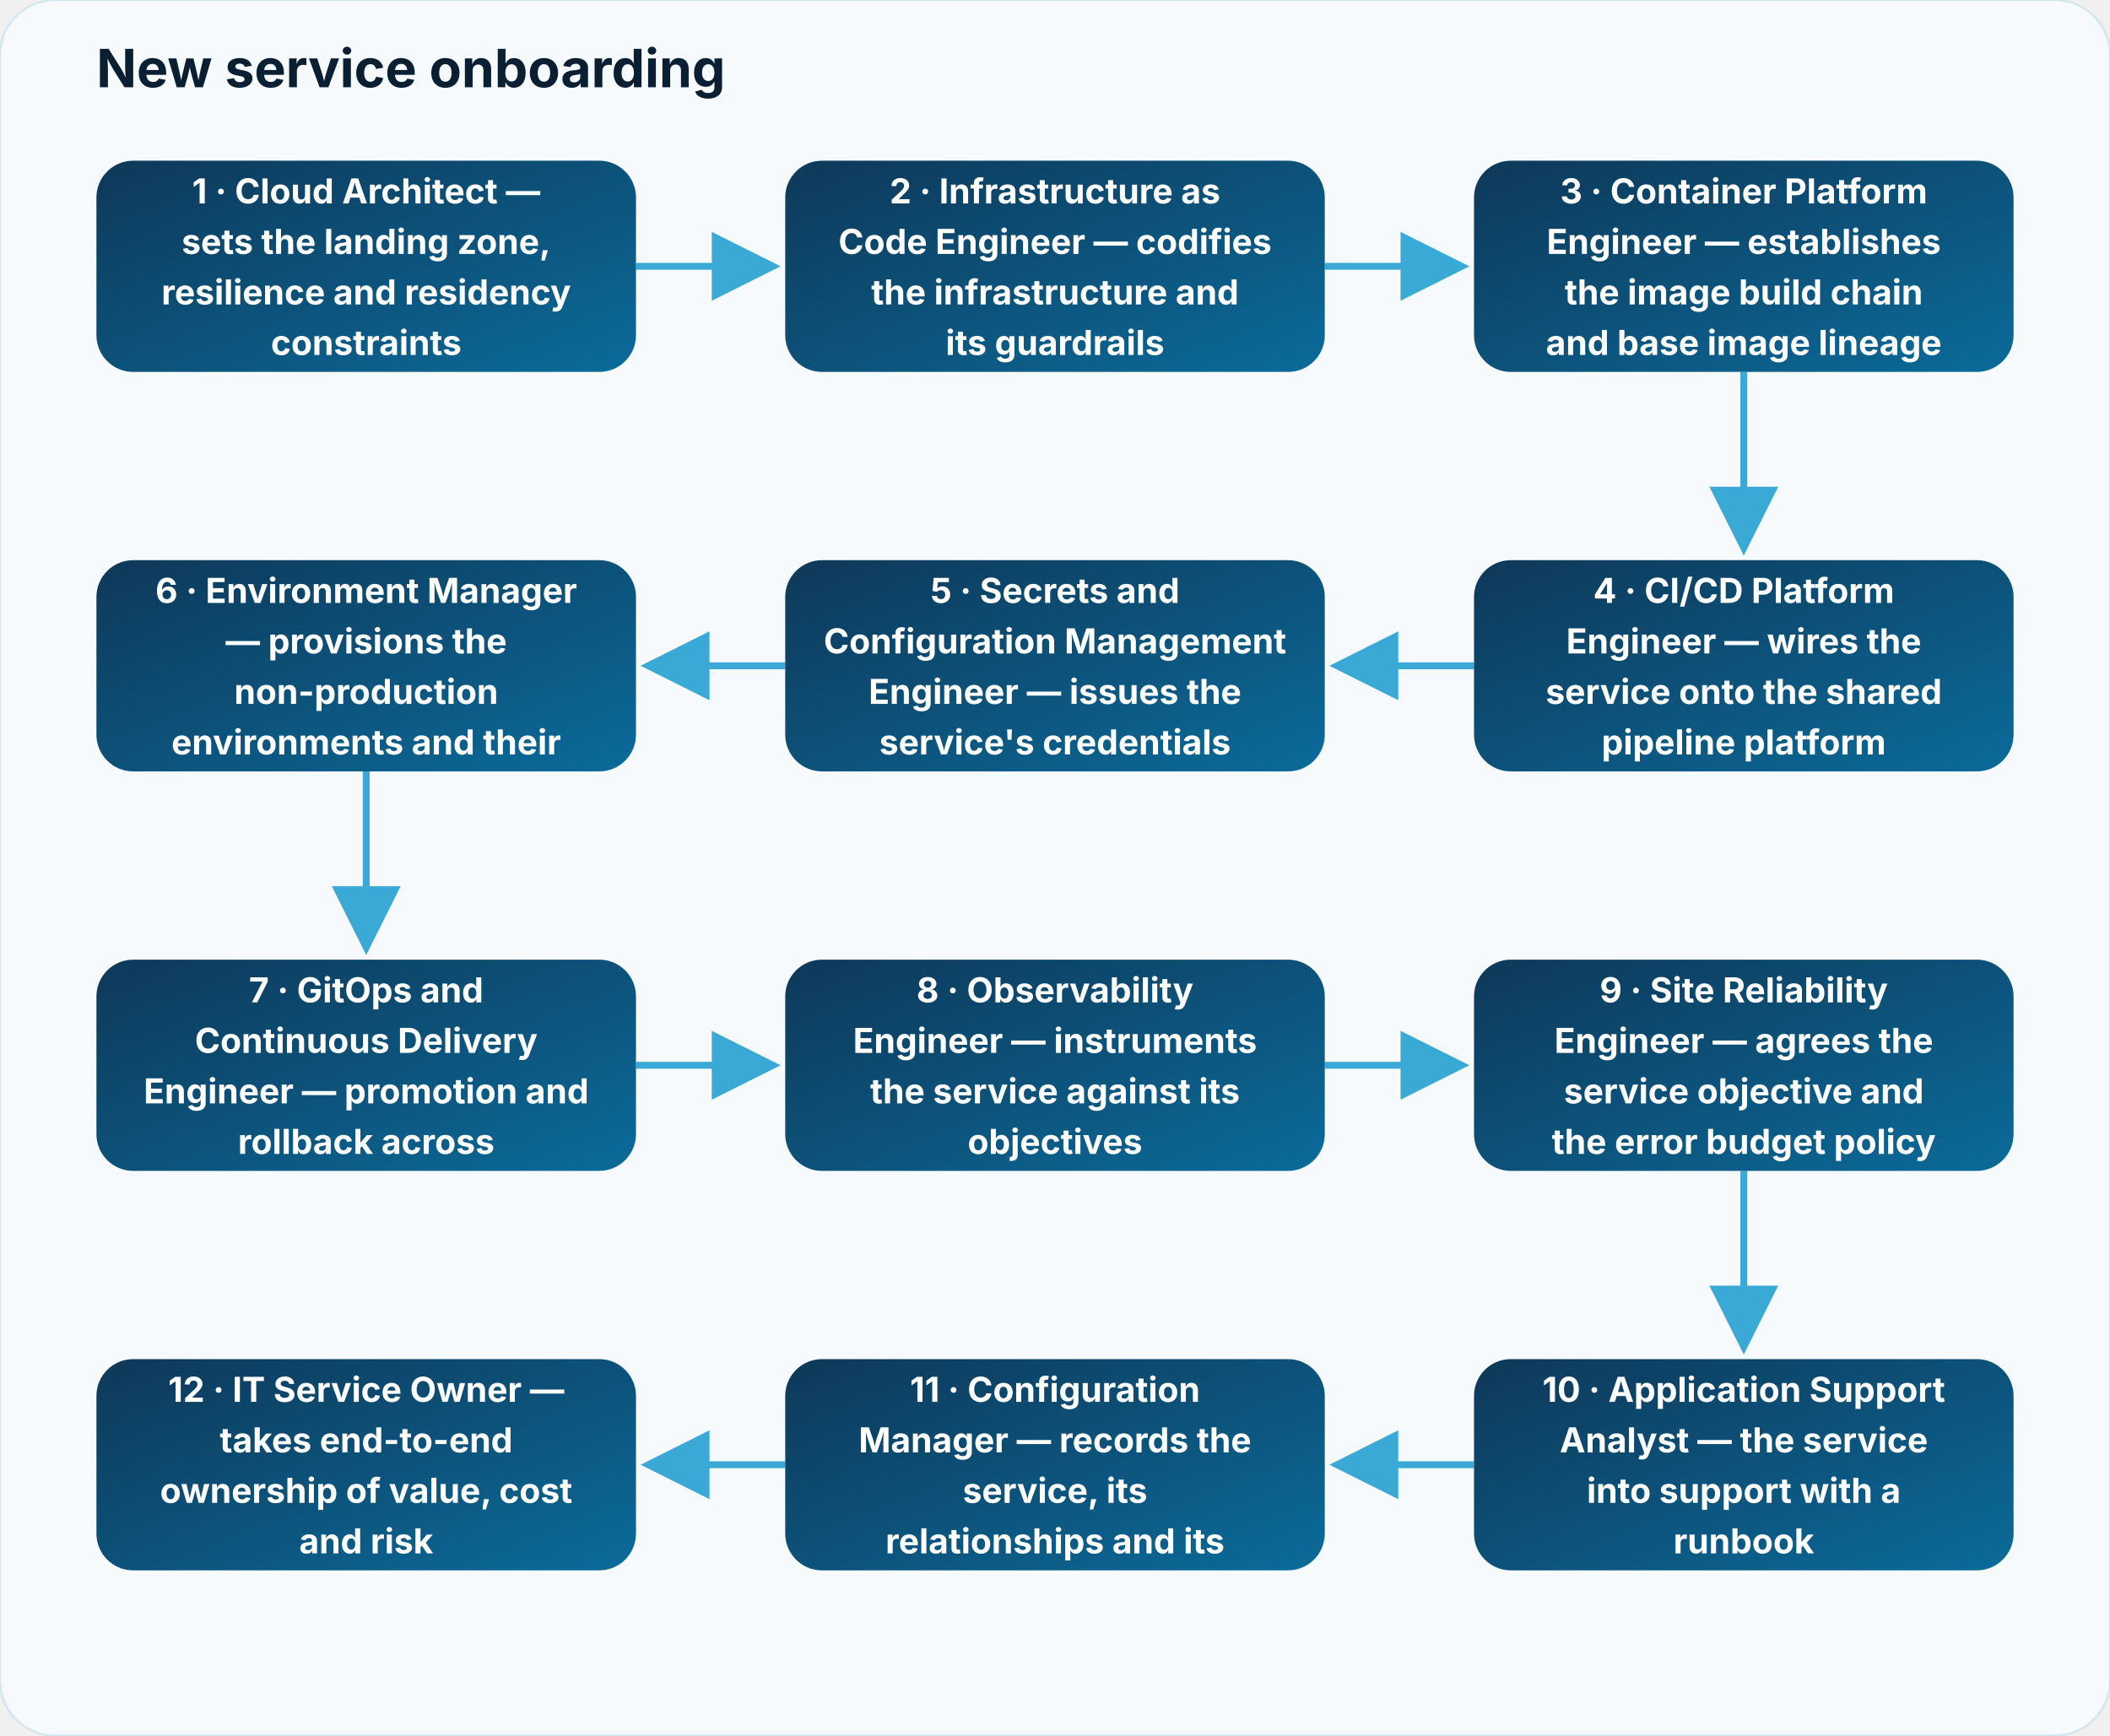
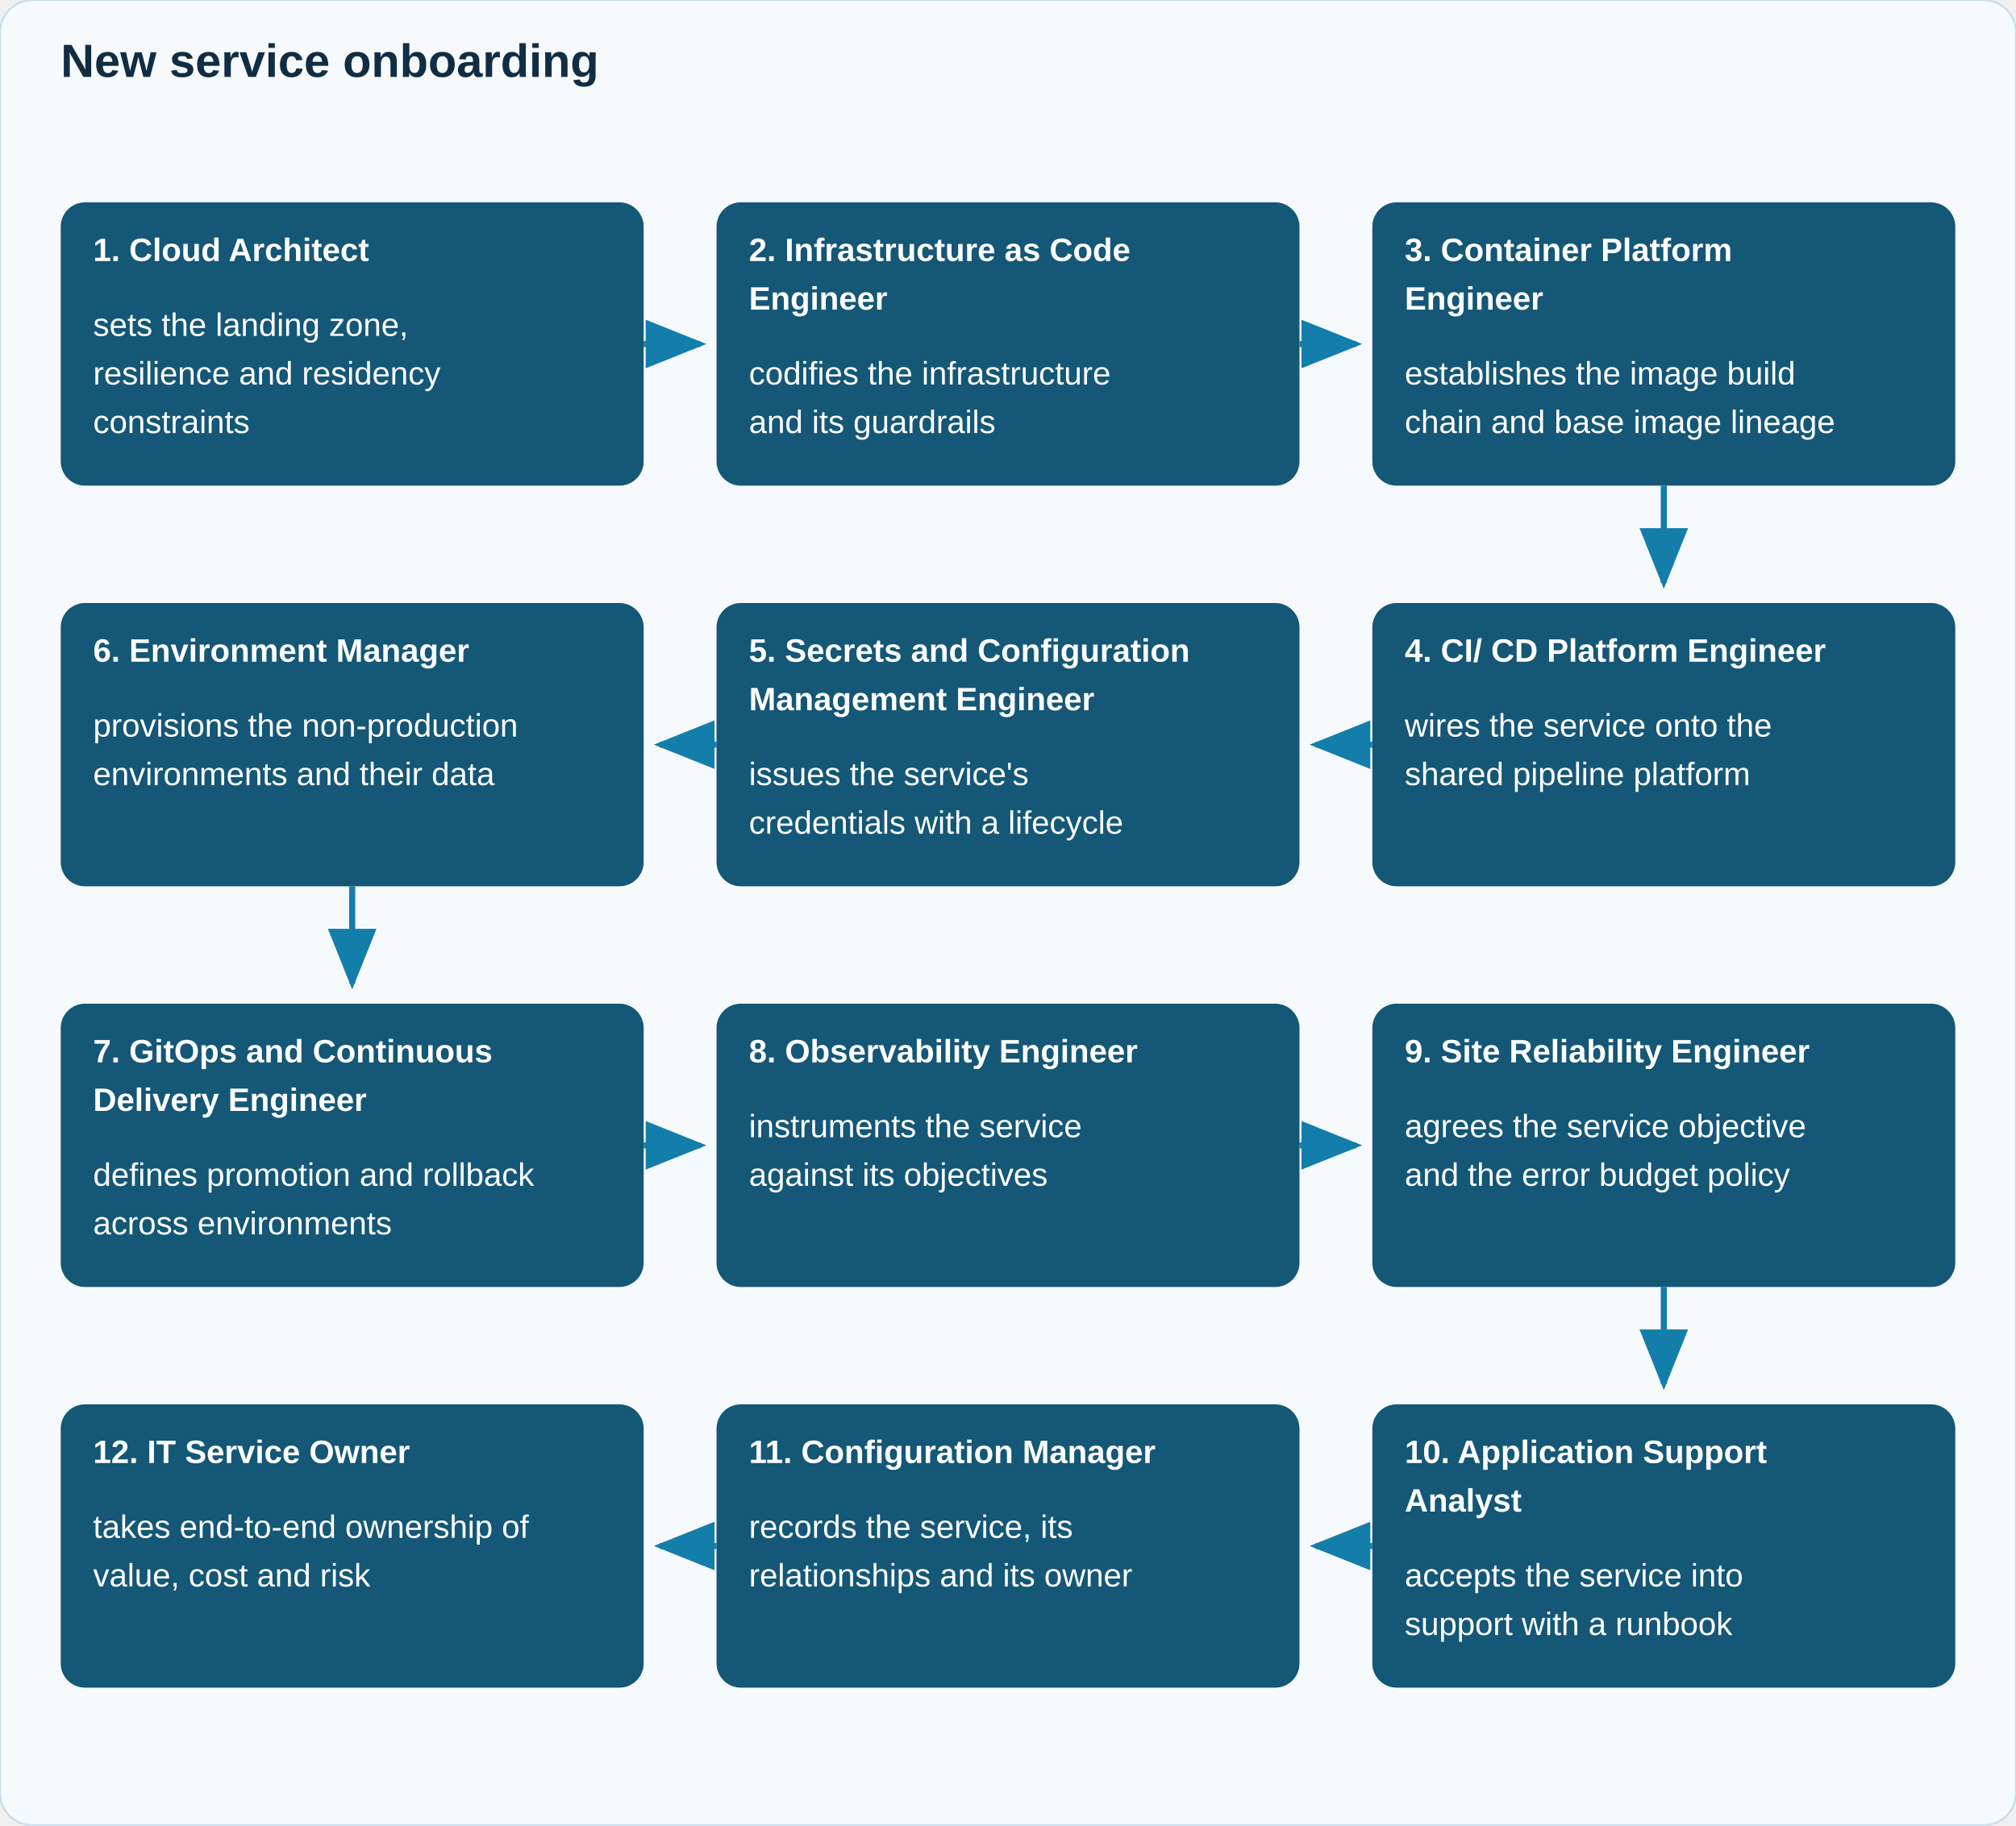
- <svg xmlns="http://www.w3.org/2000/svg" viewBox="0 0 919 756" role="img" aria-labelledby="t d">
+ <svg xmlns="http://www.w3.org/2000/svg" class="ai-inline-diagram-svg" viewBox="0 0 996 902" role="img" aria-labelledby="workflow-new-service-onboarding-title workflow-new-service-onboarding-description">
  <defs>
-     <linearGradient id="g" x1="0" y1="0" x2="1" y2="1">
-       <stop offset="0" stop-color="#0e3859" />
-       <stop offset="1" stop-color="#0b6b9a" />
-     </linearGradient>
-     <marker id="a" markerWidth="10" markerHeight="10" refX="8" refY="5" orient="auto">
-       <path d="M0,0 L10,5 L0,10 z" fill="#3ba9d6" />
+     <marker id="workflow-new-service-onboarding-arrow" markerWidth="10" markerHeight="8" refX="9" refY="4" orient="auto">
+       <path d="M0,0 L10,4 L0,8 z" fill="#147eaa" />
    </marker>
  </defs>
-   <rect width="100%" height="100%" rx="24" fill="#f6fafc" stroke="#d6e6ee" />
-   <text x="42" y="38" font-family="Inter,Arial,sans-serif" font-size="23" font-weight="700" fill="#0b1f33">New service onboarding</text>
-   <path d="M 277 116.0 L 334 116.0" fill="none" stroke="#3ba9d6" stroke-width="3" marker-end="url(#a)" />
-   <path d="M 577 116.0 L 634 116.0" fill="none" stroke="#3ba9d6" stroke-width="3" marker-end="url(#a)" />
-   <path d="M 759.5 162 L 759.5 192 L 759.5 192 L 759.5 236" fill="none" stroke="#3ba9d6" stroke-width="3" marker-end="url(#a)" />
-   <path d="M 642 290.0 L 585 290.0" fill="none" stroke="#3ba9d6" stroke-width="3" marker-end="url(#a)" />
-   <path d="M 342 290.0 L 285 290.0" fill="none" stroke="#3ba9d6" stroke-width="3" marker-end="url(#a)" />
-   <path d="M 159.5 336 L 159.5 366 L 159.5 366 L 159.5 410" fill="none" stroke="#3ba9d6" stroke-width="3" marker-end="url(#a)" />
-   <path d="M 277 464.0 L 334 464.0" fill="none" stroke="#3ba9d6" stroke-width="3" marker-end="url(#a)" />
-   <path d="M 577 464.0 L 634 464.0" fill="none" stroke="#3ba9d6" stroke-width="3" marker-end="url(#a)" />
-   <path d="M 759.5 510 L 759.5 540 L 759.5 540 L 759.5 584" fill="none" stroke="#3ba9d6" stroke-width="3" marker-end="url(#a)" />
-   <path d="M 642 638.0 L 585 638.0" fill="none" stroke="#3ba9d6" stroke-width="3" marker-end="url(#a)" />
-   <path d="M 342 638.0 L 285 638.0" fill="none" stroke="#3ba9d6" stroke-width="3" marker-end="url(#a)" />
-   <rect x="42" y="70" width="235" height="92" rx="16" fill="url(#g)" />
-   <text x="159.5" y="83.0" text-anchor="middle" dominant-baseline="middle" font-family="Inter,Arial,sans-serif" font-size="15" font-weight="650" fill="#fff">1 · Cloud Architect —</text>
-   <text x="159.5" y="105.0" text-anchor="middle" dominant-baseline="middle" font-family="Inter,Arial,sans-serif" font-size="15" font-weight="650" fill="#fff">sets the landing zone,</text>
-   <text x="159.5" y="127.0" text-anchor="middle" dominant-baseline="middle" font-family="Inter,Arial,sans-serif" font-size="15" font-weight="650" fill="#fff">resilience and residency</text>
-   <text x="159.5" y="149.0" text-anchor="middle" dominant-baseline="middle" font-family="Inter,Arial,sans-serif" font-size="15" font-weight="650" fill="#fff">constraints</text>
-   <rect x="342" y="70" width="235" height="92" rx="16" fill="url(#g)" />
-   <text x="459.5" y="83.0" text-anchor="middle" dominant-baseline="middle" font-family="Inter,Arial,sans-serif" font-size="15" font-weight="650" fill="#fff">2 · Infrastructure as</text>
-   <text x="459.5" y="105.0" text-anchor="middle" dominant-baseline="middle" font-family="Inter,Arial,sans-serif" font-size="15" font-weight="650" fill="#fff">Code Engineer — codifies</text>
-   <text x="459.5" y="127.0" text-anchor="middle" dominant-baseline="middle" font-family="Inter,Arial,sans-serif" font-size="15" font-weight="650" fill="#fff">the infrastructure and</text>
-   <text x="459.5" y="149.0" text-anchor="middle" dominant-baseline="middle" font-family="Inter,Arial,sans-serif" font-size="15" font-weight="650" fill="#fff">its guardrails</text>
-   <rect x="642" y="70" width="235" height="92" rx="16" fill="url(#g)" />
-   <text x="759.5" y="83.0" text-anchor="middle" dominant-baseline="middle" font-family="Inter,Arial,sans-serif" font-size="15" font-weight="650" fill="#fff">3 · Container Platform</text>
-   <text x="759.5" y="105.0" text-anchor="middle" dominant-baseline="middle" font-family="Inter,Arial,sans-serif" font-size="15" font-weight="650" fill="#fff">Engineer — establishes</text>
-   <text x="759.5" y="127.0" text-anchor="middle" dominant-baseline="middle" font-family="Inter,Arial,sans-serif" font-size="15" font-weight="650" fill="#fff">the image build chain</text>
-   <text x="759.5" y="149.0" text-anchor="middle" dominant-baseline="middle" font-family="Inter,Arial,sans-serif" font-size="15" font-weight="650" fill="#fff">and base image lineage</text>
-   <rect x="642" y="244" width="235" height="92" rx="16" fill="url(#g)" />
-   <text x="759.5" y="257.0" text-anchor="middle" dominant-baseline="middle" font-family="Inter,Arial,sans-serif" font-size="15" font-weight="650" fill="#fff">4 · CI/CD Platform</text>
-   <text x="759.5" y="279.0" text-anchor="middle" dominant-baseline="middle" font-family="Inter,Arial,sans-serif" font-size="15" font-weight="650" fill="#fff">Engineer — wires the</text>
-   <text x="759.5" y="301.0" text-anchor="middle" dominant-baseline="middle" font-family="Inter,Arial,sans-serif" font-size="15" font-weight="650" fill="#fff">service onto the shared</text>
-   <text x="759.5" y="323.0" text-anchor="middle" dominant-baseline="middle" font-family="Inter,Arial,sans-serif" font-size="15" font-weight="650" fill="#fff">pipeline platform</text>
-   <rect x="342" y="244" width="235" height="92" rx="16" fill="url(#g)" />
-   <text x="459.5" y="257.0" text-anchor="middle" dominant-baseline="middle" font-family="Inter,Arial,sans-serif" font-size="15" font-weight="650" fill="#fff">5 · Secrets and</text>
-   <text x="459.5" y="279.0" text-anchor="middle" dominant-baseline="middle" font-family="Inter,Arial,sans-serif" font-size="15" font-weight="650" fill="#fff">Configuration Management</text>
-   <text x="459.5" y="301.0" text-anchor="middle" dominant-baseline="middle" font-family="Inter,Arial,sans-serif" font-size="15" font-weight="650" fill="#fff">Engineer — issues the</text>
-   <text x="459.5" y="323.0" text-anchor="middle" dominant-baseline="middle" font-family="Inter,Arial,sans-serif" font-size="15" font-weight="650" fill="#fff">service's credentials</text>
-   <rect x="42" y="244" width="235" height="92" rx="16" fill="url(#g)" />
-   <text x="159.5" y="257.0" text-anchor="middle" dominant-baseline="middle" font-family="Inter,Arial,sans-serif" font-size="15" font-weight="650" fill="#fff">6 · Environment Manager</text>
-   <text x="159.5" y="279.0" text-anchor="middle" dominant-baseline="middle" font-family="Inter,Arial,sans-serif" font-size="15" font-weight="650" fill="#fff">— provisions the</text>
-   <text x="159.5" y="301.0" text-anchor="middle" dominant-baseline="middle" font-family="Inter,Arial,sans-serif" font-size="15" font-weight="650" fill="#fff">non-production</text>
-   <text x="159.5" y="323.0" text-anchor="middle" dominant-baseline="middle" font-family="Inter,Arial,sans-serif" font-size="15" font-weight="650" fill="#fff">environments and their</text>
-   <rect x="42" y="418" width="235" height="92" rx="16" fill="url(#g)" />
-   <text x="159.5" y="431.0" text-anchor="middle" dominant-baseline="middle" font-family="Inter,Arial,sans-serif" font-size="15" font-weight="650" fill="#fff">7 · GitOps and</text>
-   <text x="159.5" y="453.0" text-anchor="middle" dominant-baseline="middle" font-family="Inter,Arial,sans-serif" font-size="15" font-weight="650" fill="#fff">Continuous Delivery</text>
-   <text x="159.5" y="475.0" text-anchor="middle" dominant-baseline="middle" font-family="Inter,Arial,sans-serif" font-size="15" font-weight="650" fill="#fff">Engineer — promotion and</text>
-   <text x="159.5" y="497.0" text-anchor="middle" dominant-baseline="middle" font-family="Inter,Arial,sans-serif" font-size="15" font-weight="650" fill="#fff">rollback across</text>
-   <rect x="342" y="418" width="235" height="92" rx="16" fill="url(#g)" />
-   <text x="459.5" y="431.0" text-anchor="middle" dominant-baseline="middle" font-family="Inter,Arial,sans-serif" font-size="15" font-weight="650" fill="#fff">8 · Observability</text>
-   <text x="459.5" y="453.0" text-anchor="middle" dominant-baseline="middle" font-family="Inter,Arial,sans-serif" font-size="15" font-weight="650" fill="#fff">Engineer — instruments</text>
-   <text x="459.5" y="475.0" text-anchor="middle" dominant-baseline="middle" font-family="Inter,Arial,sans-serif" font-size="15" font-weight="650" fill="#fff">the service against its</text>
-   <text x="459.5" y="497.0" text-anchor="middle" dominant-baseline="middle" font-family="Inter,Arial,sans-serif" font-size="15" font-weight="650" fill="#fff">objectives</text>
-   <rect x="642" y="418" width="235" height="92" rx="16" fill="url(#g)" />
-   <text x="759.5" y="431.0" text-anchor="middle" dominant-baseline="middle" font-family="Inter,Arial,sans-serif" font-size="15" font-weight="650" fill="#fff">9 · Site Reliability</text>
-   <text x="759.5" y="453.0" text-anchor="middle" dominant-baseline="middle" font-family="Inter,Arial,sans-serif" font-size="15" font-weight="650" fill="#fff">Engineer — agrees the</text>
-   <text x="759.5" y="475.0" text-anchor="middle" dominant-baseline="middle" font-family="Inter,Arial,sans-serif" font-size="15" font-weight="650" fill="#fff">service objective and</text>
-   <text x="759.5" y="497.0" text-anchor="middle" dominant-baseline="middle" font-family="Inter,Arial,sans-serif" font-size="15" font-weight="650" fill="#fff">the error budget policy</text>
-   <rect x="642" y="592" width="235" height="92" rx="16" fill="url(#g)" />
-   <text x="759.5" y="605.0" text-anchor="middle" dominant-baseline="middle" font-family="Inter,Arial,sans-serif" font-size="15" font-weight="650" fill="#fff">10 · Application Support</text>
-   <text x="759.5" y="627.0" text-anchor="middle" dominant-baseline="middle" font-family="Inter,Arial,sans-serif" font-size="15" font-weight="650" fill="#fff">Analyst — the service</text>
-   <text x="759.5" y="649.0" text-anchor="middle" dominant-baseline="middle" font-family="Inter,Arial,sans-serif" font-size="15" font-weight="650" fill="#fff">into support with a</text>
-   <text x="759.5" y="671.0" text-anchor="middle" dominant-baseline="middle" font-family="Inter,Arial,sans-serif" font-size="15" font-weight="650" fill="#fff">runbook</text>
-   <rect x="342" y="592" width="235" height="92" rx="16" fill="url(#g)" />
-   <text x="459.5" y="605.0" text-anchor="middle" dominant-baseline="middle" font-family="Inter,Arial,sans-serif" font-size="15" font-weight="650" fill="#fff">11 · Configuration</text>
-   <text x="459.5" y="627.0" text-anchor="middle" dominant-baseline="middle" font-family="Inter,Arial,sans-serif" font-size="15" font-weight="650" fill="#fff">Manager — records the</text>
-   <text x="459.5" y="649.0" text-anchor="middle" dominant-baseline="middle" font-family="Inter,Arial,sans-serif" font-size="15" font-weight="650" fill="#fff">service, its</text>
-   <text x="459.5" y="671.0" text-anchor="middle" dominant-baseline="middle" font-family="Inter,Arial,sans-serif" font-size="15" font-weight="650" fill="#fff">relationships and its</text>
-   <rect x="42" y="592" width="235" height="92" rx="16" fill="url(#g)" />
-   <text x="159.5" y="605.0" text-anchor="middle" dominant-baseline="middle" font-family="Inter,Arial,sans-serif" font-size="15" font-weight="650" fill="#fff">12 · IT Service Owner —</text>
-   <text x="159.5" y="627.0" text-anchor="middle" dominant-baseline="middle" font-family="Inter,Arial,sans-serif" font-size="15" font-weight="650" fill="#fff">takes end-to-end</text>
-   <text x="159.5" y="649.0" text-anchor="middle" dominant-baseline="middle" font-family="Inter,Arial,sans-serif" font-size="15" font-weight="650" fill="#fff">ownership of value, cost</text>
-   <text x="159.5" y="671.0" text-anchor="middle" dominant-baseline="middle" font-family="Inter,Arial,sans-serif" font-size="15" font-weight="650" fill="#fff">and risk</text>
+   <rect width="100%" height="100%" rx="16" fill="#f6fafc" stroke="#cbdde8" />
+   <text x="30" y="38" font-family="Arial,Helvetica,sans-serif" font-size="23" fill="#102d43" font-weight="700" text-anchor="start">New service onboarding</text>
+   <path d="M318,170 L346,170" fill="none" stroke="#147eaa" stroke-width="3" marker-end="url(#workflow-new-service-onboarding-arrow)" />
+   <path d="M642,170 L670,170" fill="none" stroke="#147eaa" stroke-width="3" marker-end="url(#workflow-new-service-onboarding-arrow)" />
+   <path d="M822,240 L822,288" fill="none" stroke="#147eaa" stroke-width="3" marker-end="url(#workflow-new-service-onboarding-arrow)" />
+   <path d="M678,368 L650,368" fill="none" stroke="#147eaa" stroke-width="3" marker-end="url(#workflow-new-service-onboarding-arrow)" />
+   <path d="M354,368 L326,368" fill="none" stroke="#147eaa" stroke-width="3" marker-end="url(#workflow-new-service-onboarding-arrow)" />
+   <path d="M174,438 L174,486" fill="none" stroke="#147eaa" stroke-width="3" marker-end="url(#workflow-new-service-onboarding-arrow)" />
+   <path d="M318,566 L346,566" fill="none" stroke="#147eaa" stroke-width="3" marker-end="url(#workflow-new-service-onboarding-arrow)" />
+   <path d="M642,566 L670,566" fill="none" stroke="#147eaa" stroke-width="3" marker-end="url(#workflow-new-service-onboarding-arrow)" />
+   <path d="M822,636 L822,684" fill="none" stroke="#147eaa" stroke-width="3" marker-end="url(#workflow-new-service-onboarding-arrow)" />
+   <path d="M678,764 L650,764" fill="none" stroke="#147eaa" stroke-width="3" marker-end="url(#workflow-new-service-onboarding-arrow)" />
+   <path d="M354,764 L326,764" fill="none" stroke="#147eaa" stroke-width="3" marker-end="url(#workflow-new-service-onboarding-arrow)" />
+   <g data-step="1">
+     <rect x="30" y="100" width="288" height="140" rx="12" fill="#145776" />
+     <text x="46" y="129" font-family="Arial,Helvetica,sans-serif" font-size="16" fill="#ffffff" font-weight="700" text-anchor="start">1. Cloud Architect</text>
+     <text x="46" y="166" font-family="Arial,Helvetica,sans-serif" font-size="16" fill="#ffffff" font-weight="400" text-anchor="start">sets the landing zone,</text>
+     <text x="46" y="190" font-family="Arial,Helvetica,sans-serif" font-size="16" fill="#ffffff" font-weight="400" text-anchor="start">resilience and residency</text>
+     <text x="46" y="214" font-family="Arial,Helvetica,sans-serif" font-size="16" fill="#ffffff" font-weight="400" text-anchor="start">constraints</text>
+   </g>
+   <g data-step="2">
+     <rect x="354" y="100" width="288" height="140" rx="12" fill="#145776" />
+     <text x="370" y="129" font-family="Arial,Helvetica,sans-serif" font-size="16" fill="#ffffff" font-weight="700" text-anchor="start">2. Infrastructure as Code</text>
+     <text x="370" y="153" font-family="Arial,Helvetica,sans-serif" font-size="16" fill="#ffffff" font-weight="700" text-anchor="start">Engineer</text>
+     <text x="370" y="190" font-family="Arial,Helvetica,sans-serif" font-size="16" fill="#ffffff" font-weight="400" text-anchor="start">codifies the infrastructure</text>
+     <text x="370" y="214" font-family="Arial,Helvetica,sans-serif" font-size="16" fill="#ffffff" font-weight="400" text-anchor="start">and its guardrails</text>
+   </g>
+   <g data-step="3">
+     <rect x="678" y="100" width="288" height="140" rx="12" fill="#145776" />
+     <text x="694" y="129" font-family="Arial,Helvetica,sans-serif" font-size="16" fill="#ffffff" font-weight="700" text-anchor="start">3. Container Platform</text>
+     <text x="694" y="153" font-family="Arial,Helvetica,sans-serif" font-size="16" fill="#ffffff" font-weight="700" text-anchor="start">Engineer</text>
+     <text x="694" y="190" font-family="Arial,Helvetica,sans-serif" font-size="16" fill="#ffffff" font-weight="400" text-anchor="start">establishes the image build</text>
+     <text x="694" y="214" font-family="Arial,Helvetica,sans-serif" font-size="16" fill="#ffffff" font-weight="400" text-anchor="start">chain and base image lineage</text>
+   </g>
+   <g data-step="4">
+     <rect x="678" y="298" width="288" height="140" rx="12" fill="#145776" />
+     <text x="694" y="327" font-family="Arial,Helvetica,sans-serif" font-size="16" fill="#ffffff" font-weight="700" text-anchor="start">4. CI/ CD Platform Engineer</text>
+     <text x="694" y="364" font-family="Arial,Helvetica,sans-serif" font-size="16" fill="#ffffff" font-weight="400" text-anchor="start">wires the service onto the</text>
+     <text x="694" y="388" font-family="Arial,Helvetica,sans-serif" font-size="16" fill="#ffffff" font-weight="400" text-anchor="start">shared pipeline platform</text>
+   </g>
+   <g data-step="5">
+     <rect x="354" y="298" width="288" height="140" rx="12" fill="#145776" />
+     <text x="370" y="327" font-family="Arial,Helvetica,sans-serif" font-size="16" fill="#ffffff" font-weight="700" text-anchor="start">5. Secrets and Configuration</text>
+     <text x="370" y="351" font-family="Arial,Helvetica,sans-serif" font-size="16" fill="#ffffff" font-weight="700" text-anchor="start">Management Engineer</text>
+     <text x="370" y="388" font-family="Arial,Helvetica,sans-serif" font-size="16" fill="#ffffff" font-weight="400" text-anchor="start">issues the service's</text>
+     <text x="370" y="412" font-family="Arial,Helvetica,sans-serif" font-size="16" fill="#ffffff" font-weight="400" text-anchor="start">credentials with a lifecycle</text>
+   </g>
+   <g data-step="6">
+     <rect x="30" y="298" width="288" height="140" rx="12" fill="#145776" />
+     <text x="46" y="327" font-family="Arial,Helvetica,sans-serif" font-size="16" fill="#ffffff" font-weight="700" text-anchor="start">6. Environment Manager</text>
+     <text x="46" y="364" font-family="Arial,Helvetica,sans-serif" font-size="16" fill="#ffffff" font-weight="400" text-anchor="start">provisions the non-production</text>
+     <text x="46" y="388" font-family="Arial,Helvetica,sans-serif" font-size="16" fill="#ffffff" font-weight="400" text-anchor="start">environments and their data</text>
+   </g>
+   <g data-step="7">
+     <rect x="30" y="496" width="288" height="140" rx="12" fill="#145776" />
+     <text x="46" y="525" font-family="Arial,Helvetica,sans-serif" font-size="16" fill="#ffffff" font-weight="700" text-anchor="start">7. GitOps and Continuous</text>
+     <text x="46" y="549" font-family="Arial,Helvetica,sans-serif" font-size="16" fill="#ffffff" font-weight="700" text-anchor="start">Delivery Engineer</text>
+     <text x="46" y="586" font-family="Arial,Helvetica,sans-serif" font-size="16" fill="#ffffff" font-weight="400" text-anchor="start">defines promotion and rollback</text>
+     <text x="46" y="610" font-family="Arial,Helvetica,sans-serif" font-size="16" fill="#ffffff" font-weight="400" text-anchor="start">across environments</text>
+   </g>
+   <g data-step="8">
+     <rect x="354" y="496" width="288" height="140" rx="12" fill="#145776" />
+     <text x="370" y="525" font-family="Arial,Helvetica,sans-serif" font-size="16" fill="#ffffff" font-weight="700" text-anchor="start">8. Observability Engineer</text>
+     <text x="370" y="562" font-family="Arial,Helvetica,sans-serif" font-size="16" fill="#ffffff" font-weight="400" text-anchor="start">instruments the service</text>
+     <text x="370" y="586" font-family="Arial,Helvetica,sans-serif" font-size="16" fill="#ffffff" font-weight="400" text-anchor="start">against its objectives</text>
+   </g>
+   <g data-step="9">
+     <rect x="678" y="496" width="288" height="140" rx="12" fill="#145776" />
+     <text x="694" y="525" font-family="Arial,Helvetica,sans-serif" font-size="16" fill="#ffffff" font-weight="700" text-anchor="start">9. Site Reliability Engineer</text>
+     <text x="694" y="562" font-family="Arial,Helvetica,sans-serif" font-size="16" fill="#ffffff" font-weight="400" text-anchor="start">agrees the service objective</text>
+     <text x="694" y="586" font-family="Arial,Helvetica,sans-serif" font-size="16" fill="#ffffff" font-weight="400" text-anchor="start">and the error budget policy</text>
+   </g>
+   <g data-step="10">
+     <rect x="678" y="694" width="288" height="140" rx="12" fill="#145776" />
+     <text x="694" y="723" font-family="Arial,Helvetica,sans-serif" font-size="16" fill="#ffffff" font-weight="700" text-anchor="start">10. Application Support</text>
+     <text x="694" y="747" font-family="Arial,Helvetica,sans-serif" font-size="16" fill="#ffffff" font-weight="700" text-anchor="start">Analyst</text>
+     <text x="694" y="784" font-family="Arial,Helvetica,sans-serif" font-size="16" fill="#ffffff" font-weight="400" text-anchor="start">accepts the service into</text>
+     <text x="694" y="808" font-family="Arial,Helvetica,sans-serif" font-size="16" fill="#ffffff" font-weight="400" text-anchor="start">support with a runbook</text>
+   </g>
+   <g data-step="11">
+     <rect x="354" y="694" width="288" height="140" rx="12" fill="#145776" />
+     <text x="370" y="723" font-family="Arial,Helvetica,sans-serif" font-size="16" fill="#ffffff" font-weight="700" text-anchor="start">11. Configuration Manager</text>
+     <text x="370" y="760" font-family="Arial,Helvetica,sans-serif" font-size="16" fill="#ffffff" font-weight="400" text-anchor="start">records the service, its</text>
+     <text x="370" y="784" font-family="Arial,Helvetica,sans-serif" font-size="16" fill="#ffffff" font-weight="400" text-anchor="start">relationships and its owner</text>
+   </g>
+   <g data-step="12">
+     <rect x="30" y="694" width="288" height="140" rx="12" fill="#145776" />
+     <text x="46" y="723" font-family="Arial,Helvetica,sans-serif" font-size="16" fill="#ffffff" font-weight="700" text-anchor="start">12. IT Service Owner</text>
+     <text x="46" y="760" font-family="Arial,Helvetica,sans-serif" font-size="16" fill="#ffffff" font-weight="400" text-anchor="start">takes end-to-end ownership of</text>
+     <text x="46" y="784" font-family="Arial,Helvetica,sans-serif" font-size="16" fill="#ffffff" font-weight="400" text-anchor="start">value, cost and risk</text>
+   </g>
</svg>
